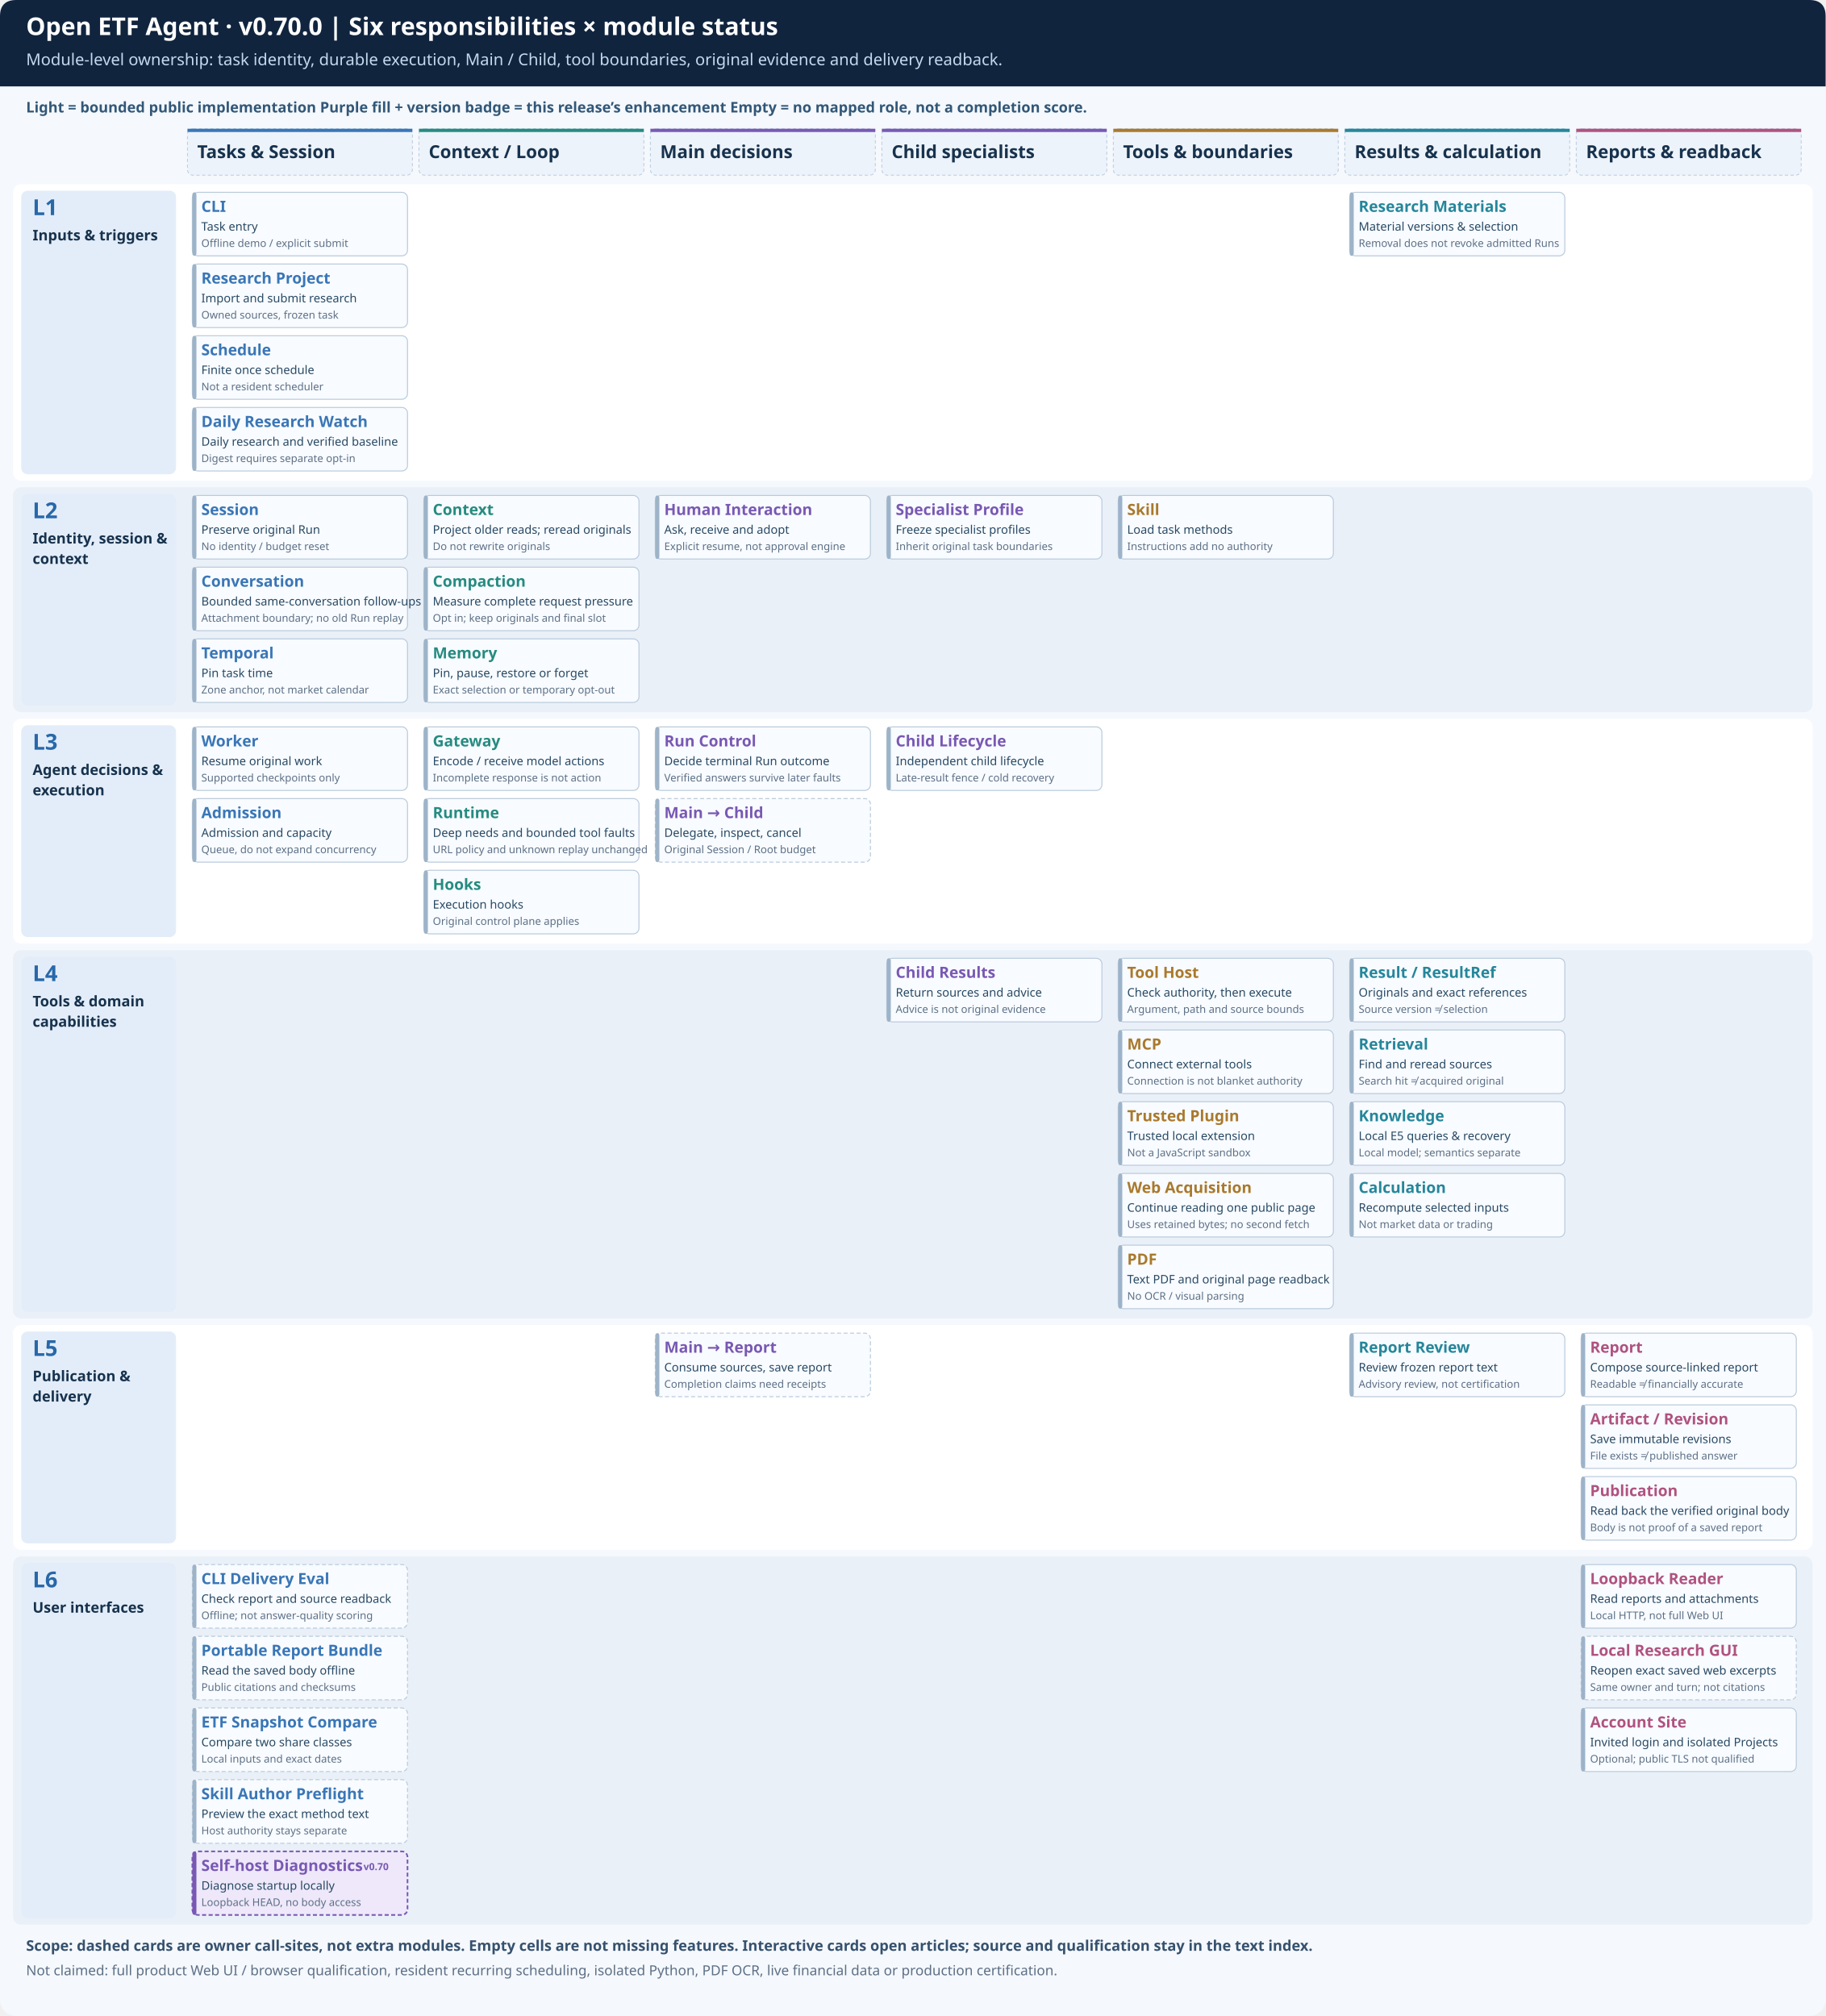
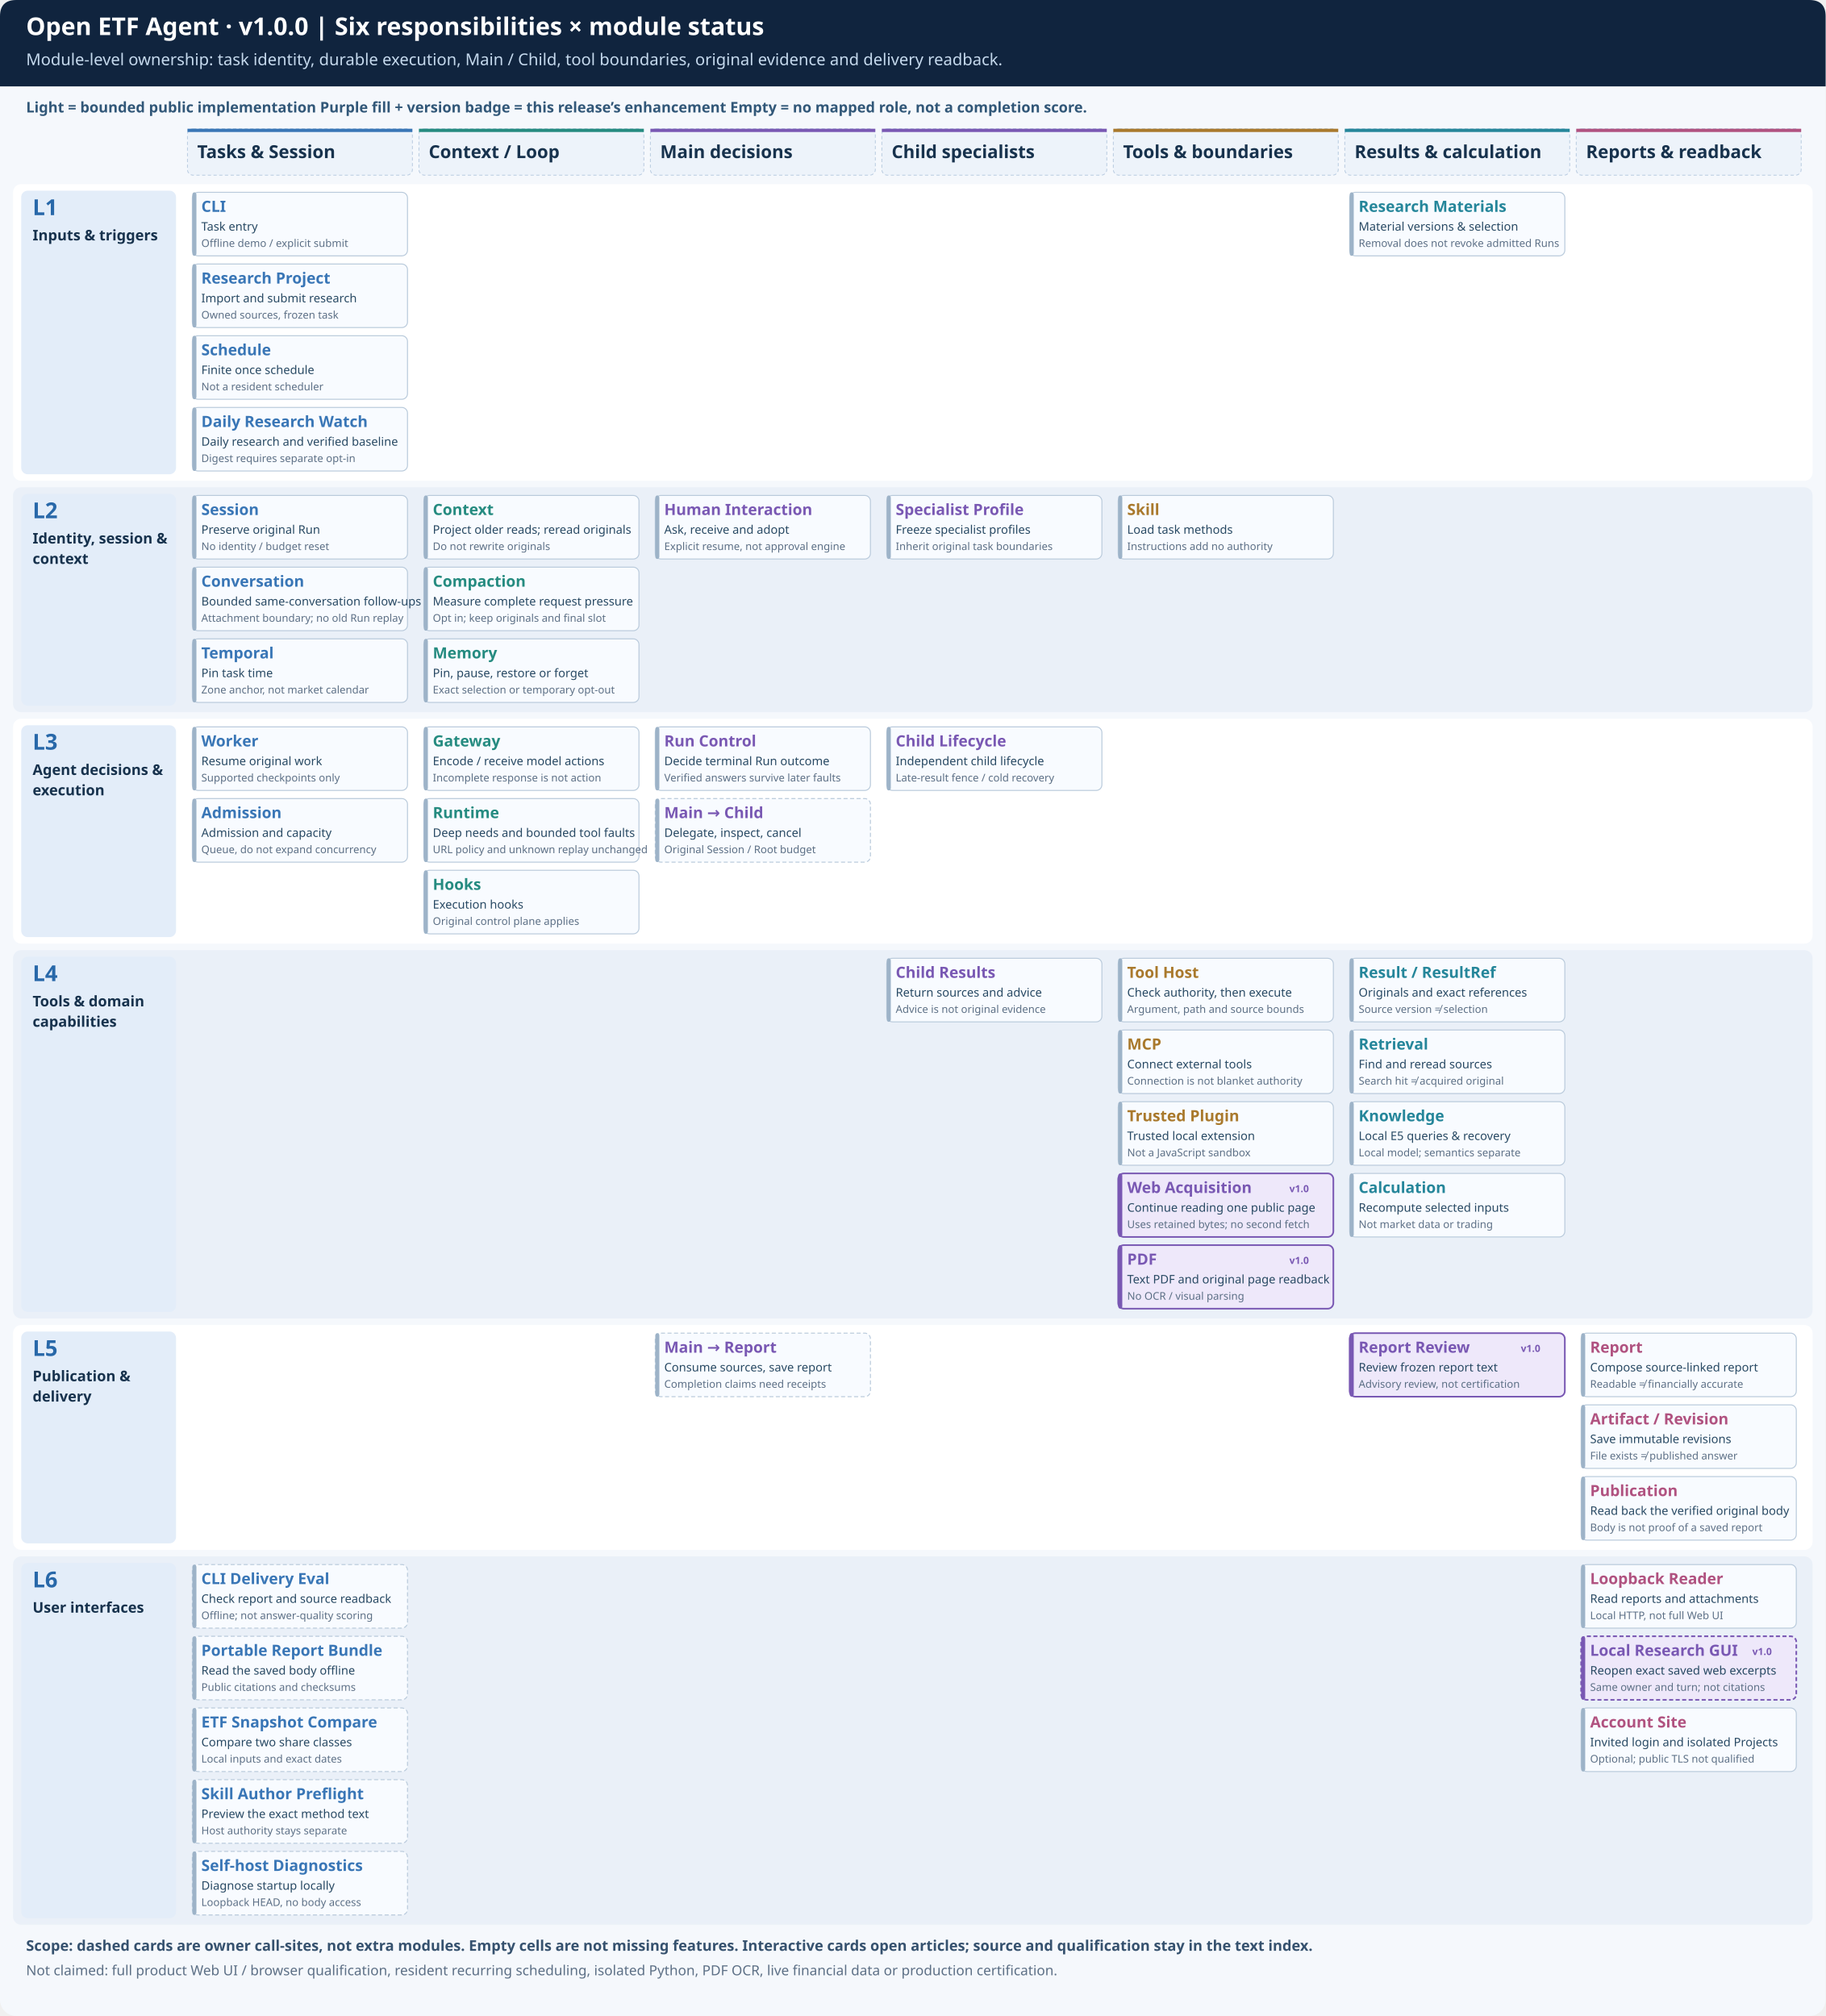
<svg xmlns="http://www.w3.org/2000/svg" width="2240" height="2474" viewBox="0 0 2240 2474" role="img" aria-labelledby="title desc">
  <rect width="2240" height="2474" rx="20" fill="#f5f8fc" />
  <path d="M20 0h2200q20 0 20 20v86H0V20Q0 0 20 0" fill="#10243e" />
  <g font-family="system-ui, sans-serif">
-     <text x="32" y="43" font-size="30" fill="#fff" font-weight="700">Open ETF Agent · v0.70.0 | Six responsibilities × module status</text>
+     <text x="32" y="43" font-size="30" fill="#fff" font-weight="700">Open ETF Agent · v1.0.0 | Six responsibilities × module status</text>
    <text x="32" y="80" font-size="20" fill="#c5d9ed" font-weight="400">Module-level ownership: task identity, durable execution, Main / Child, tool boundaries, original evidence and delivery readback.</text>
    <text x="32" y="138" font-size="18" fill="#315778" font-weight="600">Light = bounded public implementation   Purple fill + version badge = this release’s enhancement   Empty = no mapped role, not a completion score.</text>
    <rect x="230" y="158" width="276" height="57" rx="7" fill="#edf3fa" stroke="#b8cbe0" stroke-dasharray="4 3" />
    <rect x="230" y="158" width="276" height="4" fill="#3976b6" />
    <text x="242" y="194" font-size="22" fill="#17324d" font-weight="700">Tasks &amp; Session</text>
    <rect x="514" y="158" width="276" height="57" rx="7" fill="#edf3fa" stroke="#b8cbe0" stroke-dasharray="4 3" />
    <rect x="514" y="158" width="276" height="4" fill="#258b80" />
    <text x="526" y="194" font-size="22" fill="#17324d" font-weight="700">Context / Loop</text>
    <rect x="798" y="158" width="276" height="57" rx="7" fill="#edf3fa" stroke="#b8cbe0" stroke-dasharray="4 3" />
    <rect x="798" y="158" width="276" height="4" fill="#7958b3" />
    <text x="810" y="194" font-size="22" fill="#17324d" font-weight="700">Main decisions</text>
    <rect x="1082" y="158" width="276" height="57" rx="7" fill="#edf3fa" stroke="#b8cbe0" stroke-dasharray="4 3" />
    <rect x="1082" y="158" width="276" height="4" fill="#7958b3" />
    <text x="1094" y="194" font-size="22" fill="#17324d" font-weight="700">Child specialists</text>
    <rect x="1366" y="158" width="276" height="57" rx="7" fill="#edf3fa" stroke="#b8cbe0" stroke-dasharray="4 3" />
    <rect x="1366" y="158" width="276" height="4" fill="#a9792c" />
    <text x="1378" y="194" font-size="22" fill="#17324d" font-weight="700">Tools &amp; boundaries</text>
    <rect x="1650" y="158" width="276" height="57" rx="7" fill="#edf3fa" stroke="#b8cbe0" stroke-dasharray="4 3" />
    <rect x="1650" y="158" width="276" height="4" fill="#25869a" />
    <text x="1662" y="194" font-size="22" fill="#17324d" font-weight="700">Results &amp; calculation</text>
    <rect x="1934" y="158" width="276" height="57" rx="7" fill="#edf3fa" stroke="#b8cbe0" stroke-dasharray="4 3" />
    <rect x="1934" y="158" width="276" height="4" fill="#b05280" />
    <text x="1946" y="194" font-size="22" fill="#17324d" font-weight="700">Reports &amp; readback</text>
    <rect x="16" y="226" width="2208" height="364" rx="10" fill="#ffffff" />
    <rect x="26" y="234" width="190" height="348" rx="8" fill="#e3edf9" />
    <text x="40" y="264" font-size="27" fill="#2868a9" font-weight="700">L1</text>
    <text x="40" y="295" font-size="18" fill="#17324d" font-weight="700">Inputs &amp; triggers</text>
    <a href="https://hpoenixf.com/eff-agent-article/en/articles/agent-in-15-minutes" target="_blank" rel="noopener noreferrer">
      <rect x="236" y="236" width="264" height="78" rx="7" fill="#f8fbff" stroke="#b9cadb" stroke-width="1.2" />
      <rect x="236" y="236" width="5" height="78" rx="3" fill="#9db3c8" />
      <text x="247" y="260" font-size="19" fill="#3976b6" font-weight="700">CLI</text>
      <text x="247" y="283" font-size="14.5" fill="#284963" font-weight="500">Task entry</text>
      <text x="247" y="303" font-size="13" fill="#5c6f85" font-weight="400">Offline demo / explicit submit</text>
    </a>
    <a href="https://hpoenixf.com/eff-agent-article/en/articles/open-etf-agent-research-project-workshop" target="_blank" rel="noopener noreferrer">
      <rect x="236" y="324" width="264" height="78" rx="7" fill="#f8fbff" stroke="#b9cadb" stroke-width="1.2" />
      <rect x="236" y="324" width="5" height="78" rx="3" fill="#9db3c8" />
      <text x="247" y="348" font-size="19" fill="#3976b6" font-weight="700">Research Project</text>
      <text x="247" y="371" font-size="14.5" fill="#284963" font-weight="500">Import and submit research</text>
      <text x="247" y="391" font-size="13" fill="#5c6f85" font-weight="400">Owned sources, frozen task</text>
    </a>
    <a href="https://hpoenixf.com/eff-agent-article/en/articles/agent-autonomous-scheduled-research" target="_blank" rel="noopener noreferrer">
      <rect x="236" y="412" width="264" height="78" rx="7" fill="#f8fbff" stroke="#b9cadb" stroke-width="1.2" />
      <rect x="236" y="412" width="5" height="78" rx="3" fill="#9db3c8" />
      <text x="247" y="436" font-size="19" fill="#3976b6" font-weight="700">Schedule</text>
      <text x="247" y="459" font-size="14.5" fill="#284963" font-weight="500">Finite once schedule</text>
      <text x="247" y="479" font-size="13" fill="#5c6f85" font-weight="400">Not a resident scheduler</text>
    </a>
    <a href="https://hpoenixf.com/eff-agent-article/en/articles/agent-autonomous-scheduled-research" target="_blank" rel="noopener noreferrer">
      <rect x="236" y="500" width="264" height="78" rx="7" fill="#f8fbff" stroke="#b9cadb" stroke-width="1.2" />
      <rect x="236" y="500" width="5" height="78" rx="3" fill="#9db3c8" />
      <text x="247" y="524" font-size="19" fill="#3976b6" font-weight="700">Daily Research Watch</text>
      <text x="247" y="547" font-size="14.5" fill="#284963" font-weight="500">Daily research and verified baseline</text>
      <text x="247" y="567" font-size="13" fill="#5c6f85" font-weight="400">Digest requires separate opt-in</text>
    </a>
    <a href="https://hpoenixf.com/eff-agent-article/en/articles/agent-research-assets-identity-version-lifecycle" target="_blank" rel="noopener noreferrer">
      <rect x="1656" y="236" width="264" height="78" rx="7" fill="#f8fbff" stroke="#b9cadb" stroke-width="1.2" />
      <rect x="1656" y="236" width="5" height="78" rx="3" fill="#9db3c8" />
      <text x="1667" y="260" font-size="19" fill="#25869a" font-weight="700">Research Materials</text>
      <text x="1667" y="283" font-size="14.5" fill="#284963" font-weight="500">Material versions &amp; selection</text>
      <text x="1667" y="303" font-size="13" fill="#5c6f85" font-weight="400">Removal does not revoke admitted Runs</text>
    </a>
    <rect x="16" y="598" width="2208" height="276" rx="10" fill="#eaf0f8" />
    <rect x="26" y="606" width="190" height="260" rx="8" fill="#e3edf9" />
    <text x="40" y="636" font-size="27" fill="#2868a9" font-weight="700">L2</text>
    <text x="40" y="667" font-size="18" fill="#17324d" font-weight="700">Identity, session &amp;</text>
    <text x="40" y="692" font-size="18" fill="#17324d" font-weight="700">context</text>
    <a href="https://hpoenixf.com/eff-agent-article/en/articles/agent-task-session-run-worker-schedule" target="_blank" rel="noopener noreferrer">
      <rect x="236" y="608" width="264" height="78" rx="7" fill="#f8fbff" stroke="#b9cadb" stroke-width="1.2" />
      <rect x="236" y="608" width="5" height="78" rx="3" fill="#9db3c8" />
      <text x="247" y="632" font-size="19" fill="#3976b6" font-weight="700">Session</text>
      <text x="247" y="655" font-size="14.5" fill="#284963" font-weight="500">Preserve original Run</text>
      <text x="247" y="675" font-size="13" fill="#5c6f85" font-weight="400">No identity / budget reset</text>
    </a>
    <a href="https://hpoenixf.com/eff-agent-article/en/articles/agent-conversation-admission-task-continuation" target="_blank" rel="noopener noreferrer">
      <rect x="236" y="696" width="264" height="78" rx="7" fill="#f8fbff" stroke="#b9cadb" stroke-width="1.2" />
      <rect x="236" y="696" width="5" height="78" rx="3" fill="#9db3c8" />
      <text x="247" y="720" font-size="19" fill="#3976b6" font-weight="700">Conversation</text>
      <text x="247" y="743" font-size="14.5" fill="#284963" font-weight="500">Bounded same-conversation follow-ups</text>
      <text x="247" y="763" font-size="13" fill="#5c6f85" font-weight="400">Attachment boundary; no old Run replay</text>
    </a>
    <a href="https://hpoenixf.com/eff-agent-article/en/articles/agent-temporal-semantics-market-calendar" target="_blank" rel="noopener noreferrer">
      <rect x="236" y="784" width="264" height="78" rx="7" fill="#f8fbff" stroke="#b9cadb" stroke-width="1.2" />
      <rect x="236" y="784" width="5" height="78" rx="3" fill="#9db3c8" />
      <text x="247" y="808" font-size="19" fill="#3976b6" font-weight="700">Temporal</text>
      <text x="247" y="831" font-size="14.5" fill="#284963" font-weight="500">Pin task time</text>
      <text x="247" y="851" font-size="13" fill="#5c6f85" font-weight="400">Zone anchor, not market calendar</text>
    </a>
    <a href="https://hpoenixf.com/eff-agent-article/en/articles/agent-context-governance-actions" target="_blank" rel="noopener noreferrer">
      <rect x="520" y="608" width="264" height="78" rx="7" fill="#f8fbff" stroke="#b9cadb" stroke-width="1.2" />
      <rect x="520" y="608" width="5" height="78" rx="3" fill="#9db3c8" />
      <text x="531" y="632" font-size="19" fill="#258b80" font-weight="700">Context</text>
      <text x="531" y="655" font-size="14.5" fill="#284963" font-weight="500">Project older reads; reread originals</text>
      <text x="531" y="675" font-size="13" fill="#5c6f85" font-weight="400">Do not rewrite originals</text>
    </a>
    <a href="https://hpoenixf.com/eff-agent-article/en/articles/agent-main-run-context-compaction" target="_blank" rel="noopener noreferrer">
      <rect x="520" y="696" width="264" height="78" rx="7" fill="#f8fbff" stroke="#b9cadb" stroke-width="1.2" />
      <rect x="520" y="696" width="5" height="78" rx="3" fill="#9db3c8" />
      <text x="531" y="720" font-size="19" fill="#258b80" font-weight="700">Compaction</text>
      <text x="531" y="743" font-size="14.5" fill="#284963" font-weight="500">Measure complete request pressure</text>
      <text x="531" y="763" font-size="13" fill="#5c6f85" font-weight="400">Opt in; keep originals and final slot</text>
    </a>
    <a href="https://hpoenixf.com/eff-agent-article/en/articles/026-agent-memory-forget-durable-effects" target="_blank" rel="noopener noreferrer">
      <rect x="520" y="784" width="264" height="78" rx="7" fill="#f8fbff" stroke="#b9cadb" stroke-width="1.2" />
      <rect x="520" y="784" width="5" height="78" rx="3" fill="#9db3c8" />
      <text x="531" y="808" font-size="19" fill="#258b80" font-weight="700">Memory</text>
      <text x="531" y="831" font-size="14.5" fill="#284963" font-weight="500">Pin, pause, restore or forget</text>
      <text x="531" y="851" font-size="13" fill="#5c6f85" font-weight="400">Exact selection or temporary opt-out</text>
    </a>
    <a href="https://hpoenixf.com/eff-agent-article/en/articles/agent-durable-human-interaction-response-adoption" target="_blank" rel="noopener noreferrer">
      <rect x="804" y="608" width="264" height="78" rx="7" fill="#f8fbff" stroke="#b9cadb" stroke-width="1.2" />
      <rect x="804" y="608" width="5" height="78" rx="3" fill="#9db3c8" />
      <text x="815" y="632" font-size="19" fill="#7958b3" font-weight="700">Human Interaction</text>
      <text x="815" y="655" font-size="14.5" fill="#284963" font-weight="500">Ask, receive and adopt</text>
      <text x="815" y="675" font-size="13" fill="#5c6f85" font-weight="400">Explicit resume, not approval engine</text>
    </a>
    <a href="https://hpoenixf.com/eff-agent-article/en/articles/agent-custom-expert-from-prompt-to-recovery" target="_blank" rel="noopener noreferrer">
      <rect x="1088" y="608" width="264" height="78" rx="7" fill="#f8fbff" stroke="#b9cadb" stroke-width="1.2" />
      <rect x="1088" y="608" width="5" height="78" rx="3" fill="#9db3c8" />
      <text x="1099" y="632" font-size="19" fill="#7958b3" font-weight="700">Specialist Profile</text>
      <text x="1099" y="655" font-size="14.5" fill="#284963" font-weight="500">Freeze specialist profiles</text>
      <text x="1099" y="675" font-size="13" fill="#5c6f85" font-weight="400">Inherit original task boundaries</text>
    </a>
    <a href="https://hpoenixf.com/eff-agent-article/en/articles/agent-skill-from-markdown-to-callable-research" target="_blank" rel="noopener noreferrer">
      <rect x="1372" y="608" width="264" height="78" rx="7" fill="#f8fbff" stroke="#b9cadb" stroke-width="1.2" />
      <rect x="1372" y="608" width="5" height="78" rx="3" fill="#9db3c8" />
      <text x="1383" y="632" font-size="19" fill="#a9792c" font-weight="700">Skill</text>
      <text x="1383" y="655" font-size="14.5" fill="#284963" font-weight="500">Load task methods</text>
      <text x="1383" y="675" font-size="13" fill="#5c6f85" font-weight="400">Instructions add no authority</text>
    </a>
    <rect x="16" y="882" width="2208" height="276" rx="10" fill="#ffffff" />
    <rect x="26" y="890" width="190" height="260" rx="8" fill="#e3edf9" />
    <text x="40" y="920" font-size="27" fill="#2868a9" font-weight="700">L3</text>
    <text x="40" y="951" font-size="18" fill="#17324d" font-weight="700">Agent decisions &amp;</text>
    <text x="40" y="976" font-size="18" fill="#17324d" font-weight="700">execution</text>
    <a href="https://hpoenixf.com/eff-agent-article/en/articles/open-etf-agent-v010-system-design" target="_blank" rel="noopener noreferrer">
      <rect x="236" y="892" width="264" height="78" rx="7" fill="#f8fbff" stroke="#b9cadb" stroke-width="1.2" />
      <rect x="236" y="892" width="5" height="78" rx="3" fill="#9db3c8" />
      <text x="247" y="916" font-size="19" fill="#3976b6" font-weight="700">Worker</text>
      <text x="247" y="939" font-size="14.5" fill="#284963" font-weight="500">Resume original work</text>
      <text x="247" y="959" font-size="13" fill="#5c6f85" font-weight="400">Supported checkpoints only</text>
    </a>
    <a href="https://hpoenixf.com/eff-agent-article/en/articles/agent-provider-admission-capacity-lease" target="_blank" rel="noopener noreferrer">
      <rect x="236" y="980" width="264" height="78" rx="7" fill="#f8fbff" stroke="#b9cadb" stroke-width="1.2" />
      <rect x="236" y="980" width="5" height="78" rx="3" fill="#9db3c8" />
      <text x="247" y="1004" font-size="19" fill="#3976b6" font-weight="700">Admission</text>
      <text x="247" y="1027" font-size="14.5" fill="#284963" font-weight="500">Admission and capacity</text>
      <text x="247" y="1047" font-size="13" fill="#5c6f85" font-weight="400">Queue, do not expand concurrency</text>
    </a>
    <a href="https://hpoenixf.com/eff-agent-article/en/articles/agent-provider-architecture-and-admission" target="_blank" rel="noopener noreferrer">
      <rect x="520" y="892" width="264" height="78" rx="7" fill="#f8fbff" stroke="#b9cadb" stroke-width="1.2" />
      <rect x="520" y="892" width="5" height="78" rx="3" fill="#9db3c8" />
      <text x="531" y="916" font-size="19" fill="#258b80" font-weight="700">Gateway</text>
      <text x="531" y="939" font-size="14.5" fill="#284963" font-weight="500">Encode / receive model actions</text>
      <text x="531" y="959" font-size="13" fill="#5c6f85" font-weight="400">Incomplete response is not action</text>
    </a>
    <a href="https://hpoenixf.com/eff-agent-article/en/articles/etf-agent-model-harness-research-loop" target="_blank" rel="noopener noreferrer">
      <rect x="520" y="980" width="264" height="78" rx="7" fill="#f8fbff" stroke="#b9cadb" stroke-width="1.2" />
      <rect x="520" y="980" width="5" height="78" rx="3" fill="#9db3c8" />
      <text x="531" y="1004" font-size="19" fill="#258b80" font-weight="700">Runtime</text>
      <text x="531" y="1027" font-size="14.5" fill="#284963" font-weight="500">Deep needs and bounded tool faults</text>
      <text x="531" y="1047" font-size="13" fill="#5c6f85" font-weight="400">URL policy and unknown replay unchanged</text>
    </a>
    <a href="https://hpoenixf.com/eff-agent-article/en/articles/agent-multi-ecosystem-hook-execution" target="_blank" rel="noopener noreferrer">
      <rect x="520" y="1068" width="264" height="78" rx="7" fill="#f8fbff" stroke="#b9cadb" stroke-width="1.2" />
      <rect x="520" y="1068" width="5" height="78" rx="3" fill="#9db3c8" />
      <text x="531" y="1092" font-size="19" fill="#258b80" font-weight="700">Hooks</text>
      <text x="531" y="1115" font-size="14.5" fill="#284963" font-weight="500">Execution hooks</text>
      <text x="531" y="1135" font-size="13" fill="#5c6f85" font-weight="400">Original control plane applies</text>
    </a>
    <a href="https://hpoenixf.com/eff-agent-article/en/articles/agent-veto-authority-and-run-termination" target="_blank" rel="noopener noreferrer">
      <rect x="804" y="892" width="264" height="78" rx="7" fill="#f8fbff" stroke="#b9cadb" stroke-width="1.2" />
      <rect x="804" y="892" width="5" height="78" rx="3" fill="#9db3c8" />
      <text x="815" y="916" font-size="19" fill="#7958b3" font-weight="700">Run Control</text>
      <text x="815" y="939" font-size="14.5" fill="#284963" font-weight="500">Decide terminal Run outcome</text>
      <text x="815" y="959" font-size="13" fill="#5c6f85" font-weight="400">Verified answers survive later faults</text>
    </a>
    <a href="https://hpoenixf.com/eff-agent-article/en/articles/agent-subagent-context-specialization" target="_blank" rel="noopener noreferrer">
      <rect x="804" y="980" width="264" height="78" rx="7" fill="#f8fbff" stroke="#b9cadb" stroke-width="1.2" stroke-dasharray="5 3" />
      <rect x="804" y="980" width="5" height="78" rx="3" fill="#9db3c8" />
      <text x="815" y="1004" font-size="19" fill="#7958b3" font-weight="700">Main → Child</text>
      <text x="815" y="1027" font-size="14.5" fill="#284963" font-weight="500">Delegate, inspect, cancel</text>
      <text x="815" y="1047" font-size="13" fill="#5c6f85" font-weight="400">Original Session / Root budget</text>
    </a>
    <a href="https://hpoenixf.com/eff-agent-article/en/articles/agent-subagent-context-specialization" target="_blank" rel="noopener noreferrer">
      <rect x="1088" y="892" width="264" height="78" rx="7" fill="#f8fbff" stroke="#b9cadb" stroke-width="1.2" />
      <rect x="1088" y="892" width="5" height="78" rx="3" fill="#9db3c8" />
      <text x="1099" y="916" font-size="19" fill="#7958b3" font-weight="700">Child Lifecycle</text>
      <text x="1099" y="939" font-size="14.5" fill="#284963" font-weight="500">Independent child lifecycle</text>
      <text x="1099" y="959" font-size="13" fill="#5c6f85" font-weight="400">Late-result fence / cold recovery</text>
    </a>
    <rect x="16" y="1166" width="2208" height="452" rx="10" fill="#eaf0f8" />
    <rect x="26" y="1174" width="190" height="436" rx="8" fill="#e3edf9" />
    <text x="40" y="1204" font-size="27" fill="#2868a9" font-weight="700">L4</text>
    <text x="40" y="1235" font-size="18" fill="#17324d" font-weight="700">Tools &amp; domain</text>
    <text x="40" y="1260" font-size="18" fill="#17324d" font-weight="700">capabilities</text>
    <a href="https://hpoenixf.com/eff-agent-article/en/articles/agent-subagent-contribution-evidence" target="_blank" rel="noopener noreferrer">
      <rect x="1088" y="1176" width="264" height="78" rx="7" fill="#f8fbff" stroke="#b9cadb" stroke-width="1.2" />
      <rect x="1088" y="1176" width="5" height="78" rx="3" fill="#9db3c8" />
      <text x="1099" y="1200" font-size="19" fill="#7958b3" font-weight="700">Child Results</text>
      <text x="1099" y="1223" font-size="14.5" fill="#284963" font-weight="500">Return sources and advice</text>
      <text x="1099" y="1243" font-size="13" fill="#5c6f85" font-weight="400">Advice is not original evidence</text>
    </a>
    <a href="https://hpoenixf.com/eff-agent-article/en/articles/agent-tool-lifecycle-and-model-input" target="_blank" rel="noopener noreferrer">
      <rect x="1372" y="1176" width="264" height="78" rx="7" fill="#f8fbff" stroke="#b9cadb" stroke-width="1.2" />
      <rect x="1372" y="1176" width="5" height="78" rx="3" fill="#9db3c8" />
      <text x="1383" y="1200" font-size="19" fill="#a9792c" font-weight="700">Tool Host</text>
      <text x="1383" y="1223" font-size="14.5" fill="#284963" font-weight="500">Check authority, then execute</text>
      <text x="1383" y="1243" font-size="13" fill="#5c6f85" font-weight="400">Argument, path and source bounds</text>
    </a>
    <a href="https://hpoenixf.com/eff-agent-article/en/articles/mcp-host-from-discovery-to-consumption" target="_blank" rel="noopener noreferrer">
      <rect x="1372" y="1264" width="264" height="78" rx="7" fill="#f8fbff" stroke="#b9cadb" stroke-width="1.2" />
      <rect x="1372" y="1264" width="5" height="78" rx="3" fill="#9db3c8" />
      <text x="1383" y="1288" font-size="19" fill="#a9792c" font-weight="700">MCP</text>
      <text x="1383" y="1311" font-size="14.5" fill="#284963" font-weight="500">Connect external tools</text>
      <text x="1383" y="1331" font-size="13" fill="#5c6f85" font-weight="400">Connection is not blanket authority</text>
    </a>
    <a href="https://hpoenixf.com/eff-agent-article/en/articles/020-agent-extension-host-smartphone" target="_blank" rel="noopener noreferrer">
      <rect x="1372" y="1352" width="264" height="78" rx="7" fill="#f8fbff" stroke="#b9cadb" stroke-width="1.2" />
      <rect x="1372" y="1352" width="5" height="78" rx="3" fill="#9db3c8" />
      <text x="1383" y="1376" font-size="19" fill="#a9792c" font-weight="700">Trusted Plugin</text>
      <text x="1383" y="1399" font-size="14.5" fill="#284963" font-weight="500">Trusted local extension</text>
      <text x="1383" y="1419" font-size="13" fill="#5c6f85" font-weight="400">Not a JavaScript sandbox</text>
    </a>
    <a href="https://hpoenixf.com/eff-agent-article/en/articles/021-agent-web-research-from-search-to-deep-reading" target="_blank" rel="noopener noreferrer">
-       <rect x="1372" y="1440" width="264" height="78" rx="7" fill="#f8fbff" stroke="#b9cadb" stroke-width="1.2" />
-       <rect x="1372" y="1440" width="5" height="78" rx="3" fill="#9db3c8" />
-       <text x="1383" y="1464" font-size="19" fill="#a9792c" font-weight="700">Web Acquisition</text>
+       <rect x="1372" y="1440" width="264" height="78" rx="7" fill="#eee8fa" stroke="#7958b3" stroke-width="2" />
+       <rect x="1372" y="1440" width="5" height="78" rx="3" fill="#7958b3" />
+       <text x="1383" y="1464" font-size="19" fill="#7958b3" font-weight="700">Web Acquisition</text>
      <text x="1383" y="1487" font-size="14.5" fill="#284963" font-weight="500">Continue reading one public page</text>
      <text x="1383" y="1507" font-size="13" fill="#5c6f85" font-weight="400">Uses retained bytes; no second fetch</text>
+       <text x="1582" y="1463" font-size="12" fill="#7958b3" font-weight="700">v1.0</text>
    </a>
    <a href="https://hpoenixf.com/eff-agent-article/en/articles/024-agent-pdf-from-text-to-evidence" target="_blank" rel="noopener noreferrer">
-       <rect x="1372" y="1528" width="264" height="78" rx="7" fill="#f8fbff" stroke="#b9cadb" stroke-width="1.2" />
-       <rect x="1372" y="1528" width="5" height="78" rx="3" fill="#9db3c8" />
-       <text x="1383" y="1552" font-size="19" fill="#a9792c" font-weight="700">PDF</text>
+       <rect x="1372" y="1528" width="264" height="78" rx="7" fill="#eee8fa" stroke="#7958b3" stroke-width="2" />
+       <rect x="1372" y="1528" width="5" height="78" rx="3" fill="#7958b3" />
+       <text x="1383" y="1552" font-size="19" fill="#7958b3" font-weight="700">PDF</text>
      <text x="1383" y="1575" font-size="14.5" fill="#284963" font-weight="500">Text PDF and original page readback</text>
      <text x="1383" y="1595" font-size="13" fill="#5c6f85" font-weight="400">No OCR / visual parsing</text>
+       <text x="1582" y="1551" font-size="12" fill="#7958b3" font-weight="700">v1.0</text>
    </a>
    <a href="https://hpoenixf.com/eff-agent-article/en/articles/tool-results-outside-model-context" target="_blank" rel="noopener noreferrer">
      <rect x="1656" y="1176" width="264" height="78" rx="7" fill="#f8fbff" stroke="#b9cadb" stroke-width="1.2" />
      <rect x="1656" y="1176" width="5" height="78" rx="3" fill="#9db3c8" />
      <text x="1667" y="1200" font-size="19" fill="#25869a" font-weight="700">Result / ResultRef</text>
      <text x="1667" y="1223" font-size="14.5" fill="#284963" font-weight="500">Originals and exact references</text>
      <text x="1667" y="1243" font-size="13" fill="#5c6f85" font-weight="400">Source version ≠ selection</text>
    </a>
    <a href="https://hpoenixf.com/eff-agent-article/en/articles/agent-knowledge-retrieval-end-to-end" target="_blank" rel="noopener noreferrer">
      <rect x="1656" y="1264" width="264" height="78" rx="7" fill="#f8fbff" stroke="#b9cadb" stroke-width="1.2" />
      <rect x="1656" y="1264" width="5" height="78" rx="3" fill="#9db3c8" />
      <text x="1667" y="1288" font-size="19" fill="#25869a" font-weight="700">Retrieval</text>
      <text x="1667" y="1311" font-size="14.5" fill="#284963" font-weight="500">Find and reread sources</text>
      <text x="1667" y="1331" font-size="13" fill="#5c6f85" font-weight="400">Search hit ≠ acquired original</text>
    </a>
    <a href="https://hpoenixf.com/eff-agent-article/en/articles/agent-knowledge-retrieval-end-to-end" target="_blank" rel="noopener noreferrer">
      <rect x="1656" y="1352" width="264" height="78" rx="7" fill="#f8fbff" stroke="#b9cadb" stroke-width="1.2" />
      <rect x="1656" y="1352" width="5" height="78" rx="3" fill="#9db3c8" />
      <text x="1667" y="1376" font-size="19" fill="#25869a" font-weight="700">Knowledge</text>
      <text x="1667" y="1399" font-size="14.5" fill="#284963" font-weight="500">Local E5 queries &amp; recovery</text>
      <text x="1667" y="1419" font-size="13" fill="#5c6f85" font-weight="400">Local model; semantics separate</text>
    </a>
    <a href="https://hpoenixf.com/eff-agent-article/en/articles/open-etf-agent-v010-system-design" target="_blank" rel="noopener noreferrer">
      <rect x="1656" y="1440" width="264" height="78" rx="7" fill="#f8fbff" stroke="#b9cadb" stroke-width="1.2" />
      <rect x="1656" y="1440" width="5" height="78" rx="3" fill="#9db3c8" />
      <text x="1667" y="1464" font-size="19" fill="#25869a" font-weight="700">Calculation</text>
      <text x="1667" y="1487" font-size="14.5" fill="#284963" font-weight="500">Recompute selected inputs</text>
      <text x="1667" y="1507" font-size="13" fill="#5c6f85" font-weight="400">Not market data or trading</text>
    </a>
    <rect x="16" y="1626" width="2208" height="276" rx="10" fill="#ffffff" />
    <rect x="26" y="1634" width="190" height="260" rx="8" fill="#e3edf9" />
    <text x="40" y="1664" font-size="27" fill="#2868a9" font-weight="700">L5</text>
    <text x="40" y="1695" font-size="18" fill="#17324d" font-weight="700">Publication &amp;</text>
    <text x="40" y="1720" font-size="18" fill="#17324d" font-weight="700">delivery</text>
    <a href="https://hpoenixf.com/eff-agent-article/en/articles/open-etf-agent-v01-first-readable-report" target="_blank" rel="noopener noreferrer">
      <rect x="804" y="1636" width="264" height="78" rx="7" fill="#f8fbff" stroke="#b9cadb" stroke-width="1.2" stroke-dasharray="5 3" />
      <rect x="804" y="1636" width="5" height="78" rx="3" fill="#9db3c8" />
      <text x="815" y="1660" font-size="19" fill="#7958b3" font-weight="700">Main → Report</text>
      <text x="815" y="1683" font-size="14.5" fill="#284963" font-weight="500">Consume sources, save report</text>
      <text x="815" y="1703" font-size="13" fill="#5c6f85" font-weight="400">Completion claims need receipts</text>
    </a>
    <a href="https://hpoenixf.com/eff-agent-article/en/articles/open-etf-agent-report-review-workshop" target="_blank" rel="noopener noreferrer">
-       <rect x="1656" y="1636" width="264" height="78" rx="7" fill="#f8fbff" stroke="#b9cadb" stroke-width="1.2" />
-       <rect x="1656" y="1636" width="5" height="78" rx="3" fill="#9db3c8" />
-       <text x="1667" y="1660" font-size="19" fill="#25869a" font-weight="700">Report Review</text>
+       <rect x="1656" y="1636" width="264" height="78" rx="7" fill="#eee8fa" stroke="#7958b3" stroke-width="2" />
+       <rect x="1656" y="1636" width="5" height="78" rx="3" fill="#7958b3" />
+       <text x="1667" y="1660" font-size="19" fill="#7958b3" font-weight="700">Report Review</text>
      <text x="1667" y="1683" font-size="14.5" fill="#284963" font-weight="500">Review frozen report text</text>
      <text x="1667" y="1703" font-size="13" fill="#5c6f85" font-weight="400">Advisory review, not certification</text>
+       <text x="1866" y="1659" font-size="12" fill="#7958b3" font-weight="700">v1.0</text>
    </a>
    <a href="https://hpoenixf.com/eff-agent-article/en/articles/open-etf-agent-v01-first-readable-report" target="_blank" rel="noopener noreferrer">
      <rect x="1940" y="1636" width="264" height="78" rx="7" fill="#f8fbff" stroke="#b9cadb" stroke-width="1.2" />
      <rect x="1940" y="1636" width="5" height="78" rx="3" fill="#9db3c8" />
      <text x="1951" y="1660" font-size="19" fill="#b05280" font-weight="700">Report</text>
      <text x="1951" y="1683" font-size="14.5" fill="#284963" font-weight="500">Compose source-linked report</text>
      <text x="1951" y="1703" font-size="13" fill="#5c6f85" font-weight="400">Readable ≠ financially accurate</text>
    </a>
    <a href="https://hpoenixf.com/eff-agent-article/en/articles/agent-artifact-version-access-sharing" target="_blank" rel="noopener noreferrer">
      <rect x="1940" y="1724" width="264" height="78" rx="7" fill="#f8fbff" stroke="#b9cadb" stroke-width="1.2" />
      <rect x="1940" y="1724" width="5" height="78" rx="3" fill="#9db3c8" />
      <text x="1951" y="1748" font-size="19" fill="#b05280" font-weight="700">Artifact / Revision</text>
      <text x="1951" y="1771" font-size="14.5" fill="#284963" font-weight="500">Save immutable revisions</text>
      <text x="1951" y="1791" font-size="13" fill="#5c6f85" font-weight="400">File exists ≠ published answer</text>
    </a>
    <a href="https://hpoenixf.com/eff-agent-article/en/articles/019-agent-answer-publication" target="_blank" rel="noopener noreferrer">
      <rect x="1940" y="1812" width="264" height="78" rx="7" fill="#f8fbff" stroke="#b9cadb" stroke-width="1.2" />
      <rect x="1940" y="1812" width="5" height="78" rx="3" fill="#9db3c8" />
      <text x="1951" y="1836" font-size="19" fill="#b05280" font-weight="700">Publication</text>
      <text x="1951" y="1859" font-size="14.5" fill="#284963" font-weight="500">Read back the verified original body</text>
      <text x="1951" y="1879" font-size="13" fill="#5c6f85" font-weight="400">Body is not proof of a saved report</text>
    </a>
    <rect x="16" y="1910" width="2208" height="452" rx="10" fill="#eaf0f8" />
    <rect x="26" y="1918" width="190" height="436" rx="8" fill="#e3edf9" />
    <text x="40" y="1948" font-size="27" fill="#2868a9" font-weight="700">L6</text>
    <text x="40" y="1979" font-size="18" fill="#17324d" font-weight="700">User interfaces</text>
    <a href="https://hpoenixf.com/eff-agent-article/en/articles/open-etf-agent-v01-first-readable-report" target="_blank" rel="noopener noreferrer">
      <rect x="236" y="1920" width="264" height="78" rx="7" fill="#f8fbff" stroke="#b9cadb" stroke-width="1.2" stroke-dasharray="5 3" />
      <rect x="236" y="1920" width="5" height="78" rx="3" fill="#9db3c8" />
      <text x="247" y="1944" font-size="19" fill="#3976b6" font-weight="700">CLI Delivery Eval</text>
      <text x="247" y="1967" font-size="14.5" fill="#284963" font-weight="500">Check report and source readback</text>
      <text x="247" y="1987" font-size="13" fill="#5c6f85" font-weight="400">Offline; not answer-quality scoring</text>
    </a>
    <a href="https://hpoenixf.com/eff-agent-article/en/articles/open-etf-agent-v01-first-readable-report" target="_blank" rel="noopener noreferrer">
      <rect x="236" y="2008" width="264" height="78" rx="7" fill="#f8fbff" stroke="#b9cadb" stroke-width="1.2" stroke-dasharray="5 3" />
      <rect x="236" y="2008" width="5" height="78" rx="3" fill="#9db3c8" />
      <text x="247" y="2032" font-size="19" fill="#3976b6" font-weight="700">Portable Report Bundle</text>
      <text x="247" y="2055" font-size="14.5" fill="#284963" font-weight="500">Read the saved body offline</text>
      <text x="247" y="2075" font-size="13" fill="#5c6f85" font-weight="400">Public citations and checksums</text>
    </a>
    <a href="https://hpoenixf.com/eff-agent-article/en/articles/open-etf-agent-v01-first-readable-report" target="_blank" rel="noopener noreferrer">
      <rect x="236" y="2096" width="264" height="78" rx="7" fill="#f8fbff" stroke="#b9cadb" stroke-width="1.2" stroke-dasharray="5 3" />
      <rect x="236" y="2096" width="5" height="78" rx="3" fill="#9db3c8" />
      <text x="247" y="2120" font-size="19" fill="#3976b6" font-weight="700">ETF Snapshot Compare</text>
      <text x="247" y="2143" font-size="14.5" fill="#284963" font-weight="500">Compare two share classes</text>
      <text x="247" y="2163" font-size="13" fill="#5c6f85" font-weight="400">Local inputs and exact dates</text>
    </a>
    <a href="https://hpoenixf.com/eff-agent-article/en/articles/agent-skill-from-markdown-to-callable-research" target="_blank" rel="noopener noreferrer">
      <rect x="236" y="2184" width="264" height="78" rx="7" fill="#f8fbff" stroke="#b9cadb" stroke-width="1.2" stroke-dasharray="5 3" />
      <rect x="236" y="2184" width="5" height="78" rx="3" fill="#9db3c8" />
      <text x="247" y="2208" font-size="19" fill="#3976b6" font-weight="700">Skill Author Preflight</text>
      <text x="247" y="2231" font-size="14.5" fill="#284963" font-weight="500">Preview the exact method text</text>
      <text x="247" y="2251" font-size="13" fill="#5c6f85" font-weight="400">Host authority stays separate</text>
    </a>
    <a href="https://hpoenixf.com/eff-agent-article/en/articles/open-etf-agent-v010-system-design" target="_blank" rel="noopener noreferrer">
-       <rect x="236" y="2272" width="264" height="78" rx="7" fill="#eee8fa" stroke="#7958b3" stroke-width="2" stroke-dasharray="5 3" />
-       <rect x="236" y="2272" width="5" height="78" rx="3" fill="#7958b3" />
-       <text x="247" y="2296" font-size="19" fill="#7958b3" font-weight="700">Self-host Diagnostics</text>
+       <rect x="236" y="2272" width="264" height="78" rx="7" fill="#f8fbff" stroke="#b9cadb" stroke-width="1.2" stroke-dasharray="5 3" />
+       <rect x="236" y="2272" width="5" height="78" rx="3" fill="#9db3c8" />
+       <text x="247" y="2296" font-size="19" fill="#3976b6" font-weight="700">Self-host Diagnostics</text>
      <text x="247" y="2319" font-size="14.5" fill="#284963" font-weight="500">Diagnose startup locally</text>
      <text x="247" y="2339" font-size="13" fill="#5c6f85" font-weight="400">Loopback HEAD, no body access</text>
-       <text x="446" y="2295" font-size="12" fill="#7958b3" font-weight="700">v0.70</text>
    </a>
    <a href="https://hpoenixf.com/eff-agent-article/en/articles/open-etf-agent-v010-system-design" target="_blank" rel="noopener noreferrer">
      <rect x="1940" y="1920" width="264" height="78" rx="7" fill="#f8fbff" stroke="#b9cadb" stroke-width="1.2" />
      <rect x="1940" y="1920" width="5" height="78" rx="3" fill="#9db3c8" />
      <text x="1951" y="1944" font-size="19" fill="#b05280" font-weight="700">Loopback Reader</text>
      <text x="1951" y="1967" font-size="14.5" fill="#284963" font-weight="500">Read reports and attachments</text>
      <text x="1951" y="1987" font-size="13" fill="#5c6f85" font-weight="400">Local HTTP, not full Web UI</text>
    </a>
    <a href="https://hpoenixf.com/eff-agent-article/en/articles/agent-conversation-admission-task-continuation" target="_blank" rel="noopener noreferrer">
-       <rect x="1940" y="2008" width="264" height="78" rx="7" fill="#f8fbff" stroke="#b9cadb" stroke-width="1.2" stroke-dasharray="5 3" />
-       <rect x="1940" y="2008" width="5" height="78" rx="3" fill="#9db3c8" />
-       <text x="1951" y="2032" font-size="19" fill="#b05280" font-weight="700">Local Research GUI</text>
+       <rect x="1940" y="2008" width="264" height="78" rx="7" fill="#eee8fa" stroke="#7958b3" stroke-width="2" stroke-dasharray="5 3" />
+       <rect x="1940" y="2008" width="5" height="78" rx="3" fill="#7958b3" />
+       <text x="1951" y="2032" font-size="19" fill="#7958b3" font-weight="700">Local Research GUI</text>
      <text x="1951" y="2055" font-size="14.5" fill="#284963" font-weight="500">Reopen exact saved web excerpts</text>
      <text x="1951" y="2075" font-size="13" fill="#5c6f85" font-weight="400">Same owner and turn; not citations</text>
+       <text x="2150" y="2031" font-size="12" fill="#7958b3" font-weight="700">v1.0</text>
    </a>
    <a href="https://hpoenixf.com/eff-agent-article/en/articles/open-etf-agent-v010-system-design" target="_blank" rel="noopener noreferrer">
      <rect x="1940" y="2096" width="264" height="78" rx="7" fill="#f8fbff" stroke="#b9cadb" stroke-width="1.2" />
      <rect x="1940" y="2096" width="5" height="78" rx="3" fill="#9db3c8" />
      <text x="1951" y="2120" font-size="19" fill="#b05280" font-weight="700">Account Site</text>
      <text x="1951" y="2143" font-size="14.5" fill="#284963" font-weight="500">Invited login and isolated Projects</text>
      <text x="1951" y="2163" font-size="13" fill="#5c6f85" font-weight="400">Optional; public TLS not qualified</text>
    </a>
    <text x="32" y="2394" font-size="18" fill="#35516e" font-weight="600">Scope: dashed cards are owner call-sites, not extra modules. Empty cells are not missing features. Interactive cards open articles; source and qualification stay in the text index.</text>
    <text x="32" y="2424" font-size="17" fill="#5c6f85" font-weight="400">Not claimed: full product Web UI / browser qualification, resident recurring scheduling, isolated Python, PDF OCR, live financial data or production certification.</text>
  </g>
</svg>
